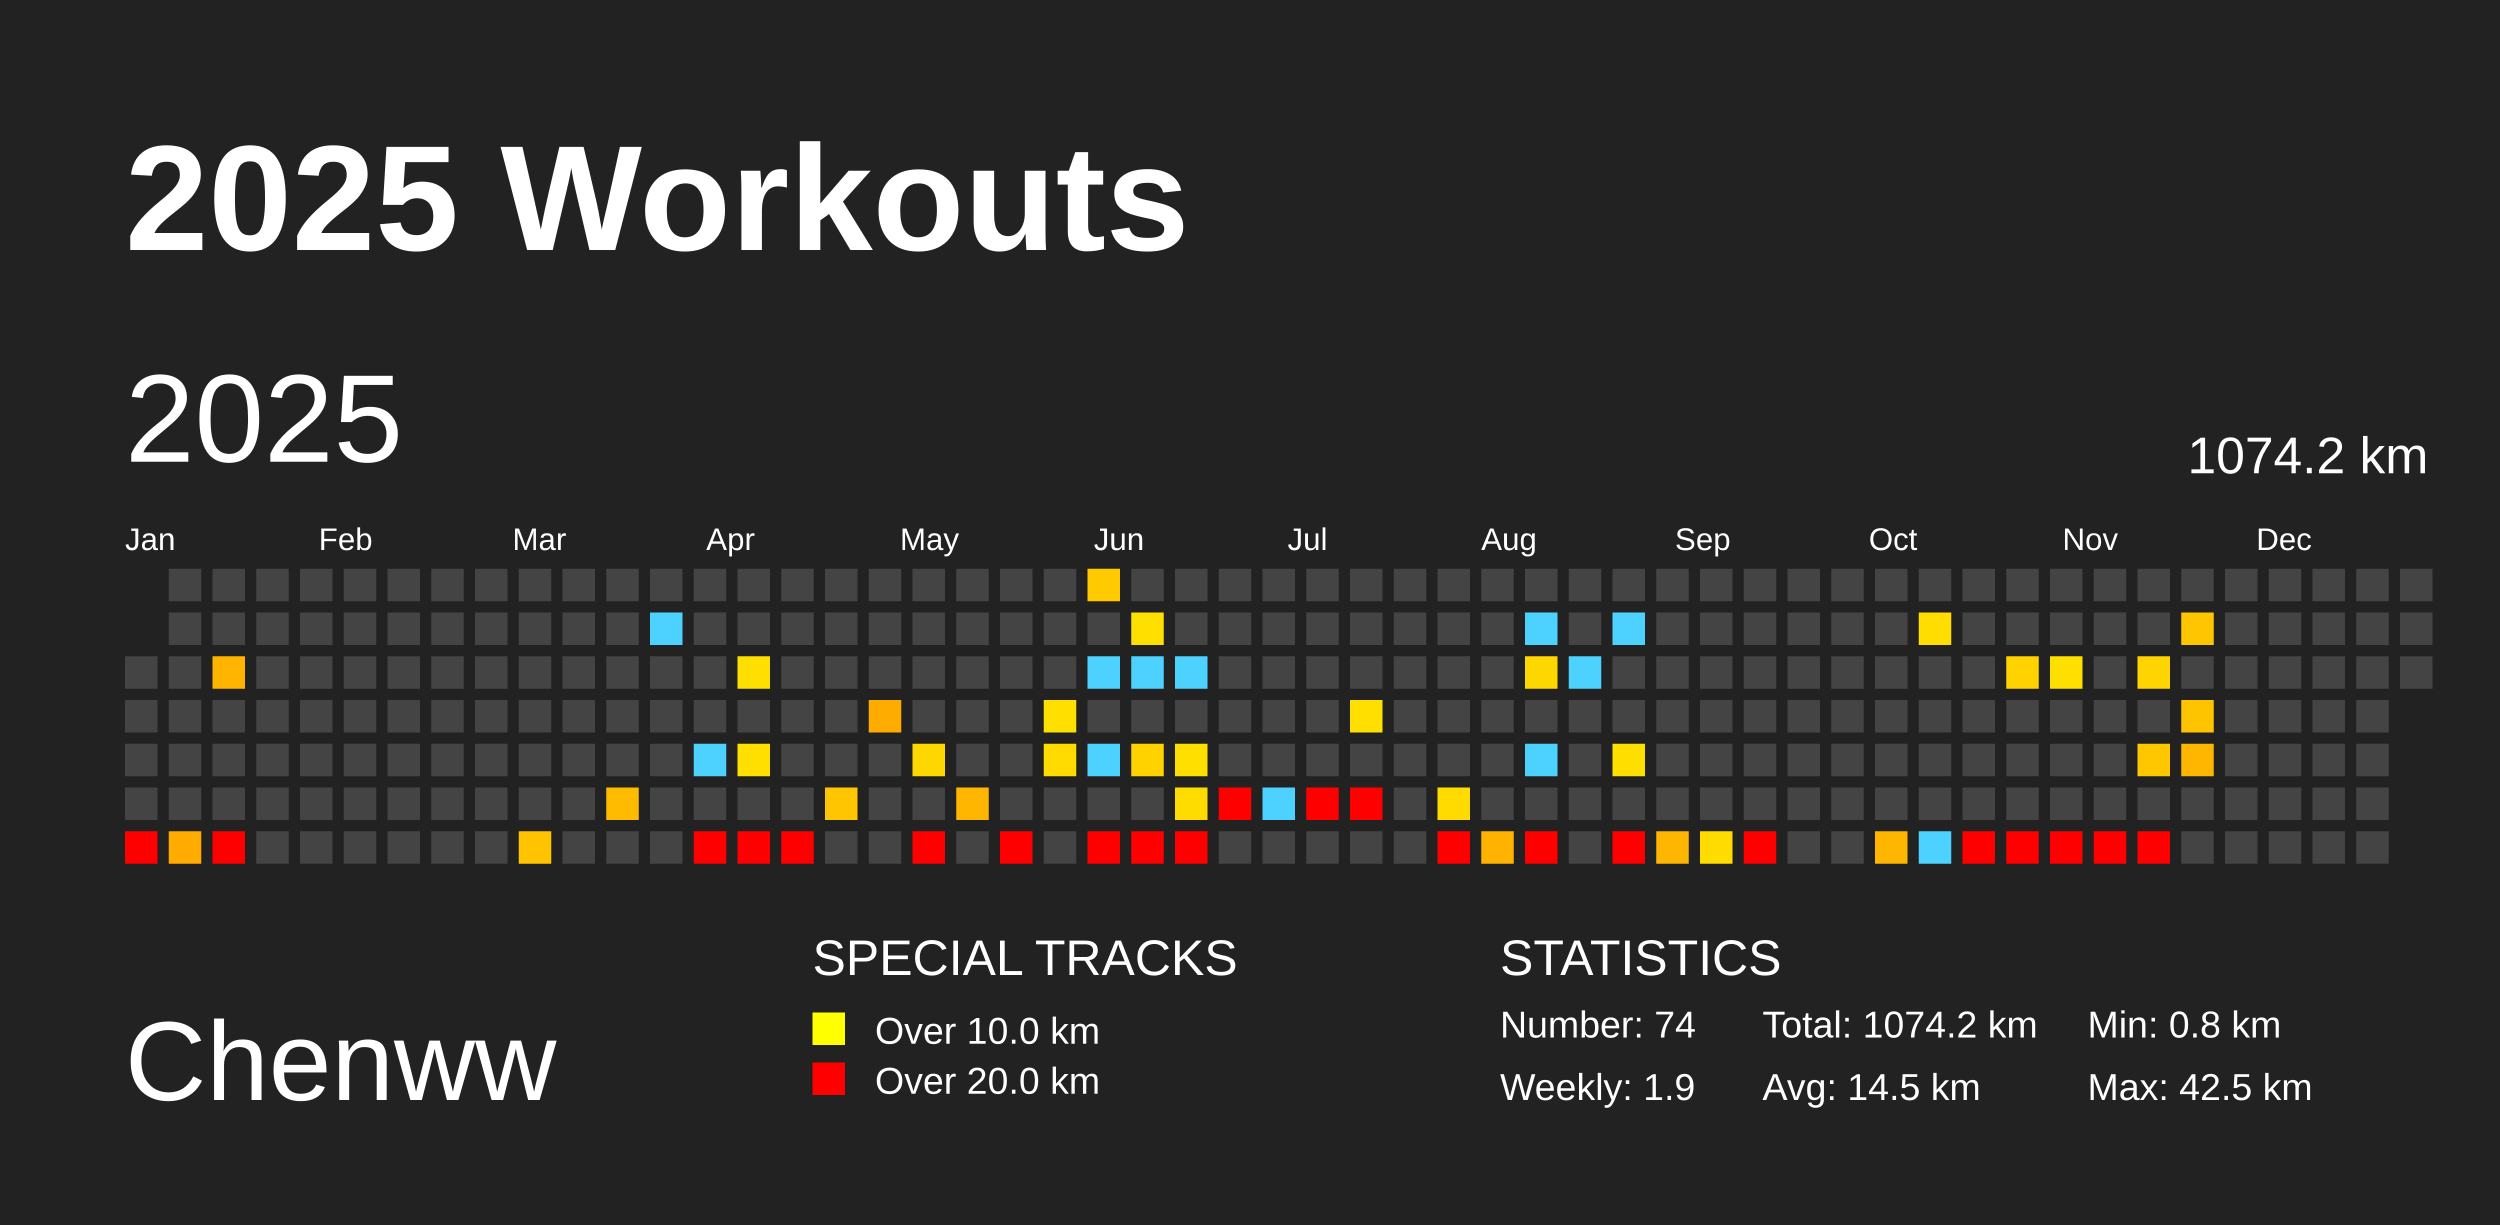
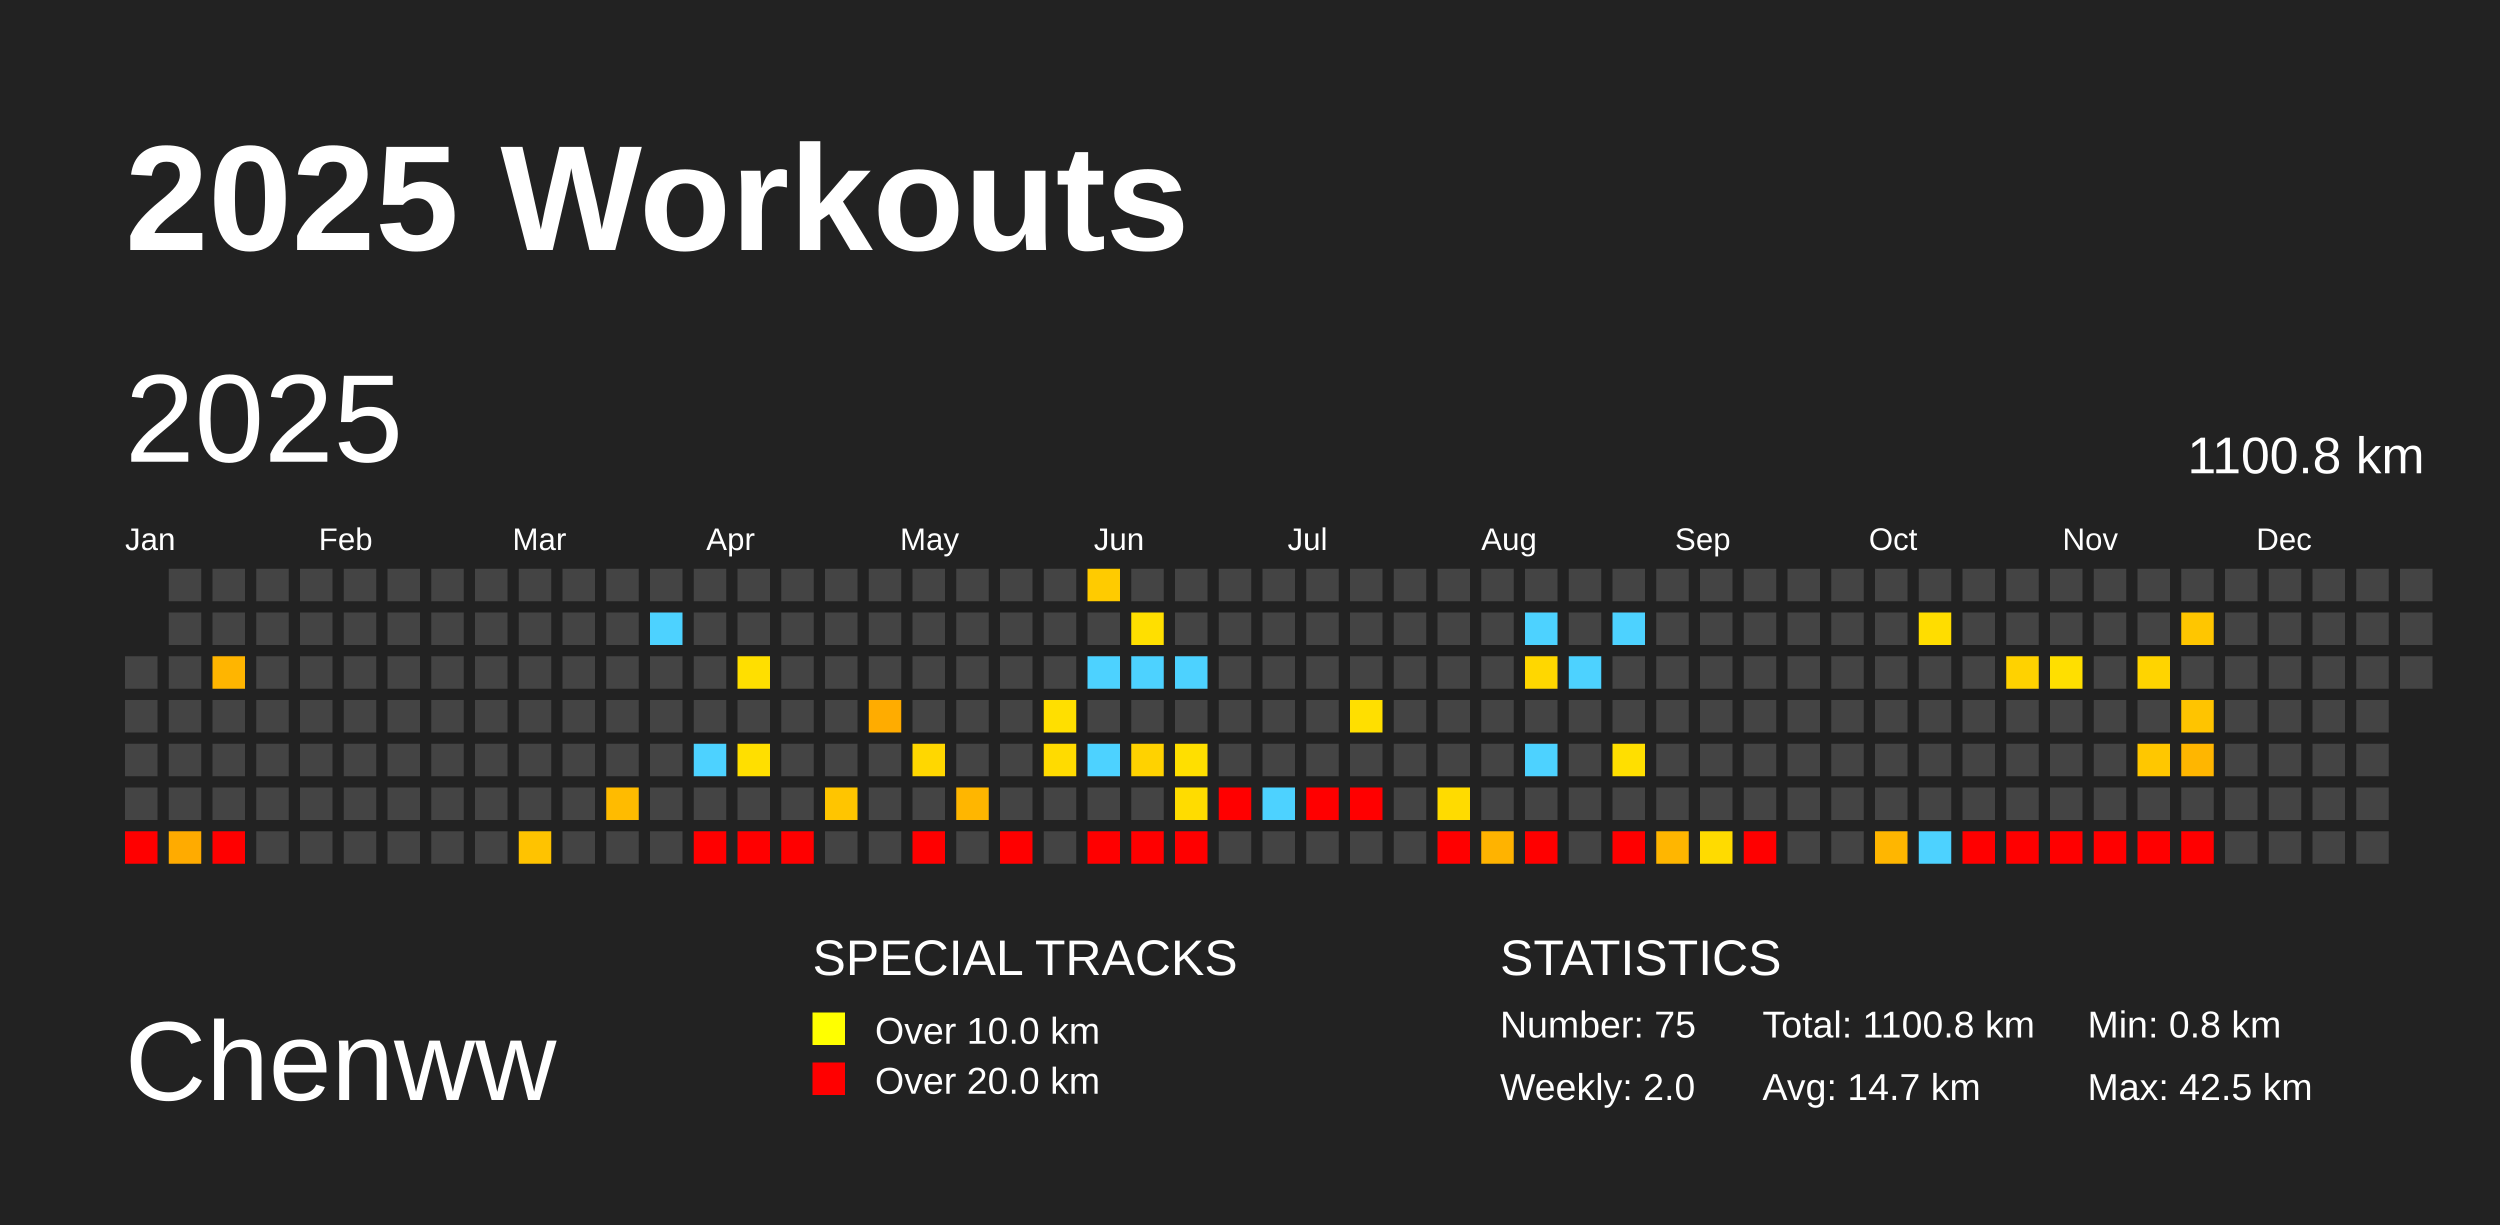
<svg xmlns="http://www.w3.org/2000/svg" baseProfile="full" height="98mm" version="1.1" viewBox="0,0,200,98" width="200mm">
  <defs />
  <rect fill="#222222" height="98" width="200" x="0" y="0" />
  <text fill="#FFFFFF" style="font-size:12px; font-family:Arial; font-weight:bold;" x="10" y="20">2025 Workouts</text>
  <text fill="#FFFFFF" style="font-size:9px; font-family:Arial" x="10" y="88">Chenww</text>
  <text fill="#FFFFFF" style="font-size:4px; font-family:Arial" x="65" y="78">SPECIAL TRACKS</text>
  <rect fill="yellow" height="2.6" width="2.6" x="65" y="81" />
  <text fill="#FFFFFF" style="font-size:3px; font-family:Arial" x="70" y="83.5">Over 10.0 km</text>
  <rect fill="red" height="2.6" width="2.6" x="65" y="85" />
  <text fill="#FFFFFF" style="font-size:3px; font-family:Arial" x="70" y="87.5">Over 20.0 km</text>
  <text fill="#FFFFFF" style="font-size:4px; font-family:Arial" x="120" y="78">STATISTICS</text>
-   <text fill="#FFFFFF" style="font-size:3px; font-family:Arial" x="120" y="83">Number: 74</text>
-   <text fill="#FFFFFF" style="font-size:3px; font-family:Arial" x="120" y="88">Weekly: 1.9</text>
-   <text fill="#FFFFFF" style="font-size:3px; font-family:Arial" x="141" y="83">Total: 1074.2 km</text>
-   <text fill="#FFFFFF" style="font-size:3px; font-family:Arial" x="141" y="88">Avg: 14.5 km</text>
+   <text fill="#FFFFFF" style="font-size:3px; font-family:Arial" x="120" y="83">Number: 75</text>
+   <text fill="#FFFFFF" style="font-size:3px; font-family:Arial" x="120" y="88">Weekly: 2.0</text>
+   <text fill="#FFFFFF" style="font-size:3px; font-family:Arial" x="141" y="83">Total: 1100.8 km</text>
+   <text fill="#FFFFFF" style="font-size:3px; font-family:Arial" x="141" y="88">Avg: 14.7 km</text>
  <text fill="#FFFFFF" style="font-size:3px; font-family:Arial" x="167" y="83">Min: 0.8 km</text>
  <text fill="#FFFFFF" style="font-size:3px; font-family:Arial" x="167" y="88">Max: 42.5 km</text>
  <text dominant-baseline="hanging" fill="#FFFFFF" style="font-size:10.0px; font-family:Arial;" x="10" y="30">2025</text>
-   <text dominant-baseline="hanging" fill="#FFFFFF" style="font-size:4.125px; font-family:Arial;" x="175" y="35">1074.2 km</text>
+   <text dominant-baseline="hanging" fill="#FFFFFF" style="font-size:4.125px; font-family:Arial;" x="175" y="35">1100.8 km</text>
  <text fill="#FFFFFF" style="font-size:2.5px; font-family:Arial" x="10.0" y="44">Jan</text>
  <text fill="#FFFFFF" style="font-size:2.5px; font-family:Arial" x="25.5" y="44">Feb</text>
  <text fill="#FFFFFF" style="font-size:2.5px; font-family:Arial" x="41.0" y="44">Mar</text>
  <text fill="#FFFFFF" style="font-size:2.5px; font-family:Arial" x="56.5" y="44">Apr</text>
  <text fill="#FFFFFF" style="font-size:2.5px; font-family:Arial" x="72.0" y="44">May</text>
  <text fill="#FFFFFF" style="font-size:2.5px; font-family:Arial" x="87.5" y="44">Jun</text>
  <text fill="#FFFFFF" style="font-size:2.5px; font-family:Arial" x="103.0" y="44">Jul</text>
  <text fill="#FFFFFF" style="font-size:2.5px; font-family:Arial" x="118.5" y="44">Aug</text>
  <text fill="#FFFFFF" style="font-size:2.5px; font-family:Arial" x="134.0" y="44">Sep</text>
  <text fill="#FFFFFF" style="font-size:2.5px; font-family:Arial" x="149.5" y="44">Oct</text>
  <text fill="#FFFFFF" style="font-size:2.5px; font-family:Arial" x="165.0" y="44">Nov</text>
  <text fill="#FFFFFF" style="font-size:2.5px; font-family:Arial" x="180.5" y="44">Dec</text>
  <rect fill="#444444" height="2.6" width="2.6" x="10.0" y="52.5" />
  <rect fill="#444444" height="2.6" width="2.6" x="10.0" y="56.0" />
  <rect fill="#444444" height="2.6" width="2.6" x="10.0" y="59.5" />
  <rect fill="#444444" height="2.6" width="2.6" x="10.0" y="63.0" />
  <rect fill="red" height="2.6" width="2.6" x="10.0" y="66.5" />
  <rect fill="#444444" height="2.6" width="2.6" x="13.5" y="45.5" />
  <rect fill="#444444" height="2.6" width="2.6" x="13.5" y="49.0" />
  <rect fill="#444444" height="2.6" width="2.6" x="13.5" y="52.5" />
  <rect fill="#444444" height="2.6" width="2.6" x="13.5" y="56.0" />
  <rect fill="#444444" height="2.6" width="2.6" x="13.5" y="59.5" />
  <rect fill="#444444" height="2.6" width="2.6" x="13.5" y="63.0" />
  <rect fill="#ffab00" height="2.6" width="2.6" x="13.5" y="66.5" />
  <rect fill="#444444" height="2.6" width="2.6" x="17.0" y="45.5" />
  <rect fill="#444444" height="2.6" width="2.6" x="17.0" y="49.0" />
  <rect fill="#ffb500" height="2.6" width="2.6" x="17.0" y="52.5" />
  <rect fill="#444444" height="2.6" width="2.6" x="17.0" y="56.0" />
  <rect fill="#444444" height="2.6" width="2.6" x="17.0" y="59.5" />
  <rect fill="#444444" height="2.6" width="2.6" x="17.0" y="63.0" />
  <rect fill="red" height="2.6" width="2.6" x="17.0" y="66.5" />
  <rect fill="#444444" height="2.6" width="2.6" x="20.5" y="45.5" />
  <rect fill="#444444" height="2.6" width="2.6" x="20.5" y="49.0" />
  <rect fill="#444444" height="2.6" width="2.6" x="20.5" y="52.5" />
  <rect fill="#444444" height="2.6" width="2.6" x="20.5" y="56.0" />
  <rect fill="#444444" height="2.6" width="2.6" x="20.5" y="59.5" />
  <rect fill="#444444" height="2.6" width="2.6" x="20.5" y="63.0" />
  <rect fill="#444444" height="2.6" width="2.6" x="20.5" y="66.5" />
  <rect fill="#444444" height="2.6" width="2.6" x="24.0" y="45.5" />
  <rect fill="#444444" height="2.6" width="2.6" x="24.0" y="49.0" />
  <rect fill="#444444" height="2.6" width="2.6" x="24.0" y="52.5" />
  <rect fill="#444444" height="2.6" width="2.6" x="24.0" y="56.0" />
  <rect fill="#444444" height="2.6" width="2.6" x="24.0" y="59.5" />
  <rect fill="#444444" height="2.6" width="2.6" x="24.0" y="63.0" />
  <rect fill="#444444" height="2.6" width="2.6" x="24.0" y="66.5" />
  <rect fill="#444444" height="2.6" width="2.6" x="27.5" y="45.5" />
  <rect fill="#444444" height="2.6" width="2.6" x="27.5" y="49.0" />
  <rect fill="#444444" height="2.6" width="2.6" x="27.5" y="52.5" />
  <rect fill="#444444" height="2.6" width="2.6" x="27.5" y="56.0" />
  <rect fill="#444444" height="2.6" width="2.6" x="27.5" y="59.5" />
  <rect fill="#444444" height="2.6" width="2.6" x="27.5" y="63.0" />
  <rect fill="#444444" height="2.6" width="2.6" x="27.5" y="66.5" />
  <rect fill="#444444" height="2.6" width="2.6" x="31.0" y="45.5" />
  <rect fill="#444444" height="2.6" width="2.6" x="31.0" y="49.0" />
  <rect fill="#444444" height="2.6" width="2.6" x="31.0" y="52.5" />
  <rect fill="#444444" height="2.6" width="2.6" x="31.0" y="56.0" />
  <rect fill="#444444" height="2.6" width="2.6" x="31.0" y="59.5" />
  <rect fill="#444444" height="2.6" width="2.6" x="31.0" y="63.0" />
  <rect fill="#444444" height="2.6" width="2.6" x="31.0" y="66.5" />
  <rect fill="#444444" height="2.6" width="2.6" x="34.5" y="45.5" />
  <rect fill="#444444" height="2.6" width="2.6" x="34.5" y="49.0" />
  <rect fill="#444444" height="2.6" width="2.6" x="34.5" y="52.5" />
  <rect fill="#444444" height="2.6" width="2.6" x="34.5" y="56.0" />
  <rect fill="#444444" height="2.6" width="2.6" x="34.5" y="59.5" />
  <rect fill="#444444" height="2.6" width="2.6" x="34.5" y="63.0" />
  <rect fill="#444444" height="2.6" width="2.6" x="34.5" y="66.5" />
  <rect fill="#444444" height="2.6" width="2.6" x="38.0" y="45.5" />
  <rect fill="#444444" height="2.6" width="2.6" x="38.0" y="49.0" />
  <rect fill="#444444" height="2.6" width="2.6" x="38.0" y="52.5" />
  <rect fill="#444444" height="2.6" width="2.6" x="38.0" y="56.0" />
  <rect fill="#444444" height="2.6" width="2.6" x="38.0" y="59.5" />
  <rect fill="#444444" height="2.6" width="2.6" x="38.0" y="63.0" />
  <rect fill="#444444" height="2.6" width="2.6" x="38.0" y="66.5" />
  <rect fill="#444444" height="2.6" width="2.6" x="41.5" y="45.5" />
  <rect fill="#444444" height="2.6" width="2.6" x="41.5" y="49.0" />
  <rect fill="#444444" height="2.6" width="2.6" x="41.5" y="52.5" />
  <rect fill="#444444" height="2.6" width="2.6" x="41.5" y="56.0" />
  <rect fill="#444444" height="2.6" width="2.6" x="41.5" y="59.5" />
  <rect fill="#444444" height="2.6" width="2.6" x="41.5" y="63.0" />
  <rect fill="#ffc300" height="2.6" width="2.6" x="41.5" y="66.5" />
  <rect fill="#444444" height="2.6" width="2.6" x="45.0" y="45.5" />
  <rect fill="#444444" height="2.6" width="2.6" x="45.0" y="49.0" />
  <rect fill="#444444" height="2.6" width="2.6" x="45.0" y="52.5" />
  <rect fill="#444444" height="2.6" width="2.6" x="45.0" y="56.0" />
  <rect fill="#444444" height="2.6" width="2.6" x="45.0" y="59.5" />
  <rect fill="#444444" height="2.6" width="2.6" x="45.0" y="63.0" />
  <rect fill="#444444" height="2.6" width="2.6" x="45.0" y="66.5" />
  <rect fill="#444444" height="2.6" width="2.6" x="48.5" y="45.5" />
  <rect fill="#444444" height="2.6" width="2.6" x="48.5" y="49.0" />
  <rect fill="#444444" height="2.6" width="2.6" x="48.5" y="52.5" />
  <rect fill="#444444" height="2.6" width="2.6" x="48.5" y="56.0" />
  <rect fill="#444444" height="2.6" width="2.6" x="48.5" y="59.5" />
  <rect fill="#ffbb00" height="2.6" width="2.6" x="48.5" y="63.0" />
  <rect fill="#444444" height="2.6" width="2.6" x="48.5" y="66.5" />
  <rect fill="#444444" height="2.6" width="2.6" x="52.0" y="45.5" />
  <rect fill="#4dd2ff" height="2.6" width="2.6" x="52.0" y="49.0" />
  <rect fill="#444444" height="2.6" width="2.6" x="52.0" y="52.5" />
  <rect fill="#444444" height="2.6" width="2.6" x="52.0" y="56.0" />
  <rect fill="#444444" height="2.6" width="2.6" x="52.0" y="59.5" />
  <rect fill="#444444" height="2.6" width="2.6" x="52.0" y="63.0" />
  <rect fill="#444444" height="2.6" width="2.6" x="52.0" y="66.5" />
  <rect fill="#444444" height="2.6" width="2.6" x="55.5" y="45.5" />
  <rect fill="#444444" height="2.6" width="2.6" x="55.5" y="49.0" />
  <rect fill="#444444" height="2.6" width="2.6" x="55.5" y="52.5" />
  <rect fill="#444444" height="2.6" width="2.6" x="55.5" y="56.0" />
  <rect fill="#4dd2ff" height="2.6" width="2.6" x="55.5" y="59.5" />
  <rect fill="#444444" height="2.6" width="2.6" x="55.5" y="63.0" />
  <rect fill="red" height="2.6" width="2.6" x="55.5" y="66.5" />
  <rect fill="#444444" height="2.6" width="2.6" x="59.0" y="45.5" />
  <rect fill="#444444" height="2.6" width="2.6" x="59.0" y="49.0" />
  <rect fill="#ffdf00" height="2.6" width="2.6" x="59.0" y="52.5" />
  <rect fill="#444444" height="2.6" width="2.6" x="59.0" y="56.0" />
  <rect fill="#ffdf00" height="2.6" width="2.6" x="59.0" y="59.5" />
  <rect fill="#444444" height="2.6" width="2.6" x="59.0" y="63.0" />
  <rect fill="red" height="2.6" width="2.6" x="59.0" y="66.5" />
  <rect fill="#444444" height="2.6" width="2.6" x="62.5" y="45.5" />
  <rect fill="#444444" height="2.6" width="2.6" x="62.5" y="49.0" />
  <rect fill="#444444" height="2.6" width="2.6" x="62.5" y="52.5" />
  <rect fill="#444444" height="2.6" width="2.6" x="62.5" y="56.0" />
  <rect fill="#444444" height="2.6" width="2.6" x="62.5" y="59.5" />
  <rect fill="#444444" height="2.6" width="2.6" x="62.5" y="63.0" />
  <rect fill="red" height="2.6" width="2.6" x="62.5" y="66.5" />
  <rect fill="#444444" height="2.6" width="2.6" x="66.0" y="45.5" />
  <rect fill="#444444" height="2.6" width="2.6" x="66.0" y="49.0" />
  <rect fill="#444444" height="2.6" width="2.6" x="66.0" y="52.5" />
  <rect fill="#444444" height="2.6" width="2.6" x="66.0" y="56.0" />
  <rect fill="#444444" height="2.6" width="2.6" x="66.0" y="59.5" />
  <rect fill="#ffc500" height="2.6" width="2.6" x="66.0" y="63.0" />
  <rect fill="#444444" height="2.6" width="2.6" x="66.0" y="66.5" />
  <rect fill="#444444" height="2.6" width="2.6" x="69.5" y="45.5" />
  <rect fill="#444444" height="2.6" width="2.6" x="69.5" y="49.0" />
  <rect fill="#444444" height="2.6" width="2.6" x="69.5" y="52.5" />
  <rect fill="#ffac00" height="2.6" width="2.6" x="69.5" y="56.0" />
  <rect fill="#444444" height="2.6" width="2.6" x="69.5" y="59.5" />
  <rect fill="#444444" height="2.6" width="2.6" x="69.5" y="63.0" />
  <rect fill="#444444" height="2.6" width="2.6" x="69.5" y="66.5" />
  <rect fill="#444444" height="2.6" width="2.6" x="73.0" y="45.5" />
  <rect fill="#444444" height="2.6" width="2.6" x="73.0" y="49.0" />
  <rect fill="#444444" height="2.6" width="2.6" x="73.0" y="52.5" />
  <rect fill="#444444" height="2.6" width="2.6" x="73.0" y="56.0" />
  <rect fill="#ffd700" height="2.6" width="2.6" x="73.0" y="59.5" />
  <rect fill="#444444" height="2.6" width="2.6" x="73.0" y="63.0" />
  <rect fill="red" height="2.6" width="2.6" x="73.0" y="66.5" />
  <rect fill="#444444" height="2.6" width="2.6" x="76.5" y="45.5" />
  <rect fill="#444444" height="2.6" width="2.6" x="76.5" y="49.0" />
  <rect fill="#444444" height="2.6" width="2.6" x="76.5" y="52.5" />
  <rect fill="#444444" height="2.6" width="2.6" x="76.5" y="56.0" />
  <rect fill="#444444" height="2.6" width="2.6" x="76.5" y="59.5" />
  <rect fill="#ffb600" height="2.6" width="2.6" x="76.5" y="63.0" />
  <rect fill="#444444" height="2.6" width="2.6" x="76.5" y="66.5" />
  <rect fill="#444444" height="2.6" width="2.6" x="80.0" y="45.5" />
  <rect fill="#444444" height="2.6" width="2.6" x="80.0" y="49.0" />
  <rect fill="#444444" height="2.6" width="2.6" x="80.0" y="52.5" />
  <rect fill="#444444" height="2.6" width="2.6" x="80.0" y="56.0" />
  <rect fill="#444444" height="2.6" width="2.6" x="80.0" y="59.5" />
  <rect fill="#444444" height="2.6" width="2.6" x="80.0" y="63.0" />
  <rect fill="red" height="2.6" width="2.6" x="80.0" y="66.5" />
  <rect fill="#444444" height="2.6" width="2.6" x="83.5" y="45.5" />
  <rect fill="#444444" height="2.6" width="2.6" x="83.5" y="49.0" />
  <rect fill="#444444" height="2.6" width="2.6" x="83.5" y="52.5" />
  <rect fill="#ffdf00" height="2.6" width="2.6" x="83.5" y="56.0" />
  <rect fill="#ffdb00" height="2.6" width="2.6" x="83.5" y="59.5" />
  <rect fill="#444444" height="2.6" width="2.6" x="83.5" y="63.0" />
  <rect fill="#444444" height="2.6" width="2.6" x="83.5" y="66.5" />
  <rect fill="#ffcb00" height="2.6" width="2.6" x="87.0" y="45.5" />
  <rect fill="#444444" height="2.6" width="2.6" x="87.0" y="49.0" />
  <rect fill="#4dd2ff" height="2.6" width="2.6" x="87.0" y="52.5" />
  <rect fill="#444444" height="2.6" width="2.6" x="87.0" y="56.0" />
  <rect fill="#4dd2ff" height="2.6" width="2.6" x="87.0" y="59.5" />
  <rect fill="#444444" height="2.6" width="2.6" x="87.0" y="63.0" />
  <rect fill="red" height="2.6" width="2.6" x="87.0" y="66.5" />
  <rect fill="#444444" height="2.6" width="2.6" x="90.5" y="45.5" />
  <rect fill="#ffdf00" height="2.6" width="2.6" x="90.5" y="49.0" />
  <rect fill="#4dd2ff" height="2.6" width="2.6" x="90.5" y="52.5" />
  <rect fill="#444444" height="2.6" width="2.6" x="90.5" y="56.0" />
  <rect fill="#ffd200" height="2.6" width="2.6" x="90.5" y="59.5" />
  <rect fill="#444444" height="2.6" width="2.6" x="90.5" y="63.0" />
  <rect fill="red" height="2.6" width="2.6" x="90.5" y="66.5" />
  <rect fill="#444444" height="2.6" width="2.6" x="94.0" y="45.5" />
  <rect fill="#444444" height="2.6" width="2.6" x="94.0" y="49.0" />
  <rect fill="#4dd2ff" height="2.6" width="2.6" x="94.0" y="52.5" />
  <rect fill="#444444" height="2.6" width="2.6" x="94.0" y="56.0" />
  <rect fill="#ffdf00" height="2.6" width="2.6" x="94.0" y="59.5" />
  <rect fill="#ffdc00" height="2.6" width="2.6" x="94.0" y="63.0" />
  <rect fill="red" height="2.6" width="2.6" x="94.0" y="66.5" />
  <rect fill="#444444" height="2.6" width="2.6" x="97.5" y="45.5" />
  <rect fill="#444444" height="2.6" width="2.6" x="97.5" y="49.0" />
  <rect fill="#444444" height="2.6" width="2.6" x="97.5" y="52.5" />
  <rect fill="#444444" height="2.6" width="2.6" x="97.5" y="56.0" />
  <rect fill="#444444" height="2.6" width="2.6" x="97.5" y="59.5" />
  <rect fill="red" height="2.6" width="2.6" x="97.5" y="63.0" />
  <rect fill="#444444" height="2.6" width="2.6" x="97.5" y="66.5" />
  <rect fill="#444444" height="2.6" width="2.6" x="101.0" y="45.5" />
  <rect fill="#444444" height="2.6" width="2.6" x="101.0" y="49.0" />
  <rect fill="#444444" height="2.6" width="2.6" x="101.0" y="52.5" />
  <rect fill="#444444" height="2.6" width="2.6" x="101.0" y="56.0" />
  <rect fill="#444444" height="2.6" width="2.6" x="101.0" y="59.5" />
  <rect fill="#4dd2ff" height="2.6" width="2.6" x="101.0" y="63.0" />
  <rect fill="#444444" height="2.6" width="2.6" x="101.0" y="66.5" />
  <rect fill="#444444" height="2.6" width="2.6" x="104.5" y="45.5" />
  <rect fill="#444444" height="2.6" width="2.6" x="104.5" y="49.0" />
  <rect fill="#444444" height="2.6" width="2.6" x="104.5" y="52.5" />
  <rect fill="#444444" height="2.6" width="2.6" x="104.5" y="56.0" />
  <rect fill="#444444" height="2.6" width="2.6" x="104.5" y="59.5" />
  <rect fill="red" height="2.6" width="2.6" x="104.5" y="63.0" />
  <rect fill="#444444" height="2.6" width="2.6" x="104.5" y="66.5" />
  <rect fill="#444444" height="2.6" width="2.6" x="108.0" y="45.5" />
  <rect fill="#444444" height="2.6" width="2.6" x="108.0" y="49.0" />
  <rect fill="#444444" height="2.6" width="2.6" x="108.0" y="52.5" />
  <rect fill="#ffdf00" height="2.6" width="2.6" x="108.0" y="56.0" />
  <rect fill="#444444" height="2.6" width="2.6" x="108.0" y="59.5" />
  <rect fill="red" height="2.6" width="2.6" x="108.0" y="63.0" />
  <rect fill="#444444" height="2.6" width="2.6" x="108.0" y="66.5" />
  <rect fill="#444444" height="2.6" width="2.6" x="111.5" y="45.5" />
  <rect fill="#444444" height="2.6" width="2.6" x="111.5" y="49.0" />
  <rect fill="#444444" height="2.6" width="2.6" x="111.5" y="52.5" />
  <rect fill="#444444" height="2.6" width="2.6" x="111.5" y="56.0" />
  <rect fill="#444444" height="2.6" width="2.6" x="111.5" y="59.5" />
  <rect fill="#444444" height="2.6" width="2.6" x="111.5" y="63.0" />
  <rect fill="#444444" height="2.6" width="2.6" x="111.5" y="66.5" />
  <rect fill="#444444" height="2.6" width="2.6" x="115.0" y="45.5" />
  <rect fill="#444444" height="2.6" width="2.6" x="115.0" y="49.0" />
  <rect fill="#444444" height="2.6" width="2.6" x="115.0" y="52.5" />
  <rect fill="#444444" height="2.6" width="2.6" x="115.0" y="56.0" />
  <rect fill="#444444" height="2.6" width="2.6" x="115.0" y="59.5" />
  <rect fill="#ffdb00" height="2.6" width="2.6" x="115.0" y="63.0" />
  <rect fill="red" height="2.6" width="2.6" x="115.0" y="66.5" />
  <rect fill="#444444" height="2.6" width="2.6" x="118.5" y="45.5" />
  <rect fill="#444444" height="2.6" width="2.6" x="118.5" y="49.0" />
  <rect fill="#444444" height="2.6" width="2.6" x="118.5" y="52.5" />
  <rect fill="#444444" height="2.6" width="2.6" x="118.5" y="56.0" />
  <rect fill="#444444" height="2.6" width="2.6" x="118.5" y="59.5" />
  <rect fill="#444444" height="2.6" width="2.6" x="118.5" y="63.0" />
  <rect fill="#ffb300" height="2.6" width="2.6" x="118.5" y="66.5" />
  <rect fill="#444444" height="2.6" width="2.6" x="122.0" y="45.5" />
  <rect fill="#4dd2ff" height="2.6" width="2.6" x="122.0" y="49.0" />
  <rect fill="#ffd700" height="2.6" width="2.6" x="122.0" y="52.5" />
  <rect fill="#444444" height="2.6" width="2.6" x="122.0" y="56.0" />
  <rect fill="#4dd2ff" height="2.6" width="2.6" x="122.0" y="59.5" />
  <rect fill="#444444" height="2.6" width="2.6" x="122.0" y="63.0" />
  <rect fill="red" height="2.6" width="2.6" x="122.0" y="66.5" />
  <rect fill="#444444" height="2.6" width="2.6" x="125.5" y="45.5" />
  <rect fill="#444444" height="2.6" width="2.6" x="125.5" y="49.0" />
  <rect fill="#4dd2ff" height="2.6" width="2.6" x="125.5" y="52.5" />
  <rect fill="#444444" height="2.6" width="2.6" x="125.5" y="56.0" />
  <rect fill="#444444" height="2.6" width="2.6" x="125.5" y="59.5" />
  <rect fill="#444444" height="2.6" width="2.6" x="125.5" y="63.0" />
  <rect fill="#444444" height="2.6" width="2.6" x="125.5" y="66.5" />
  <rect fill="#444444" height="2.6" width="2.6" x="129.0" y="45.5" />
  <rect fill="#4dd2ff" height="2.6" width="2.6" x="129.0" y="49.0" />
  <rect fill="#444444" height="2.6" width="2.6" x="129.0" y="52.5" />
  <rect fill="#444444" height="2.6" width="2.6" x="129.0" y="56.0" />
  <rect fill="#ffdf00" height="2.6" width="2.6" x="129.0" y="59.5" />
  <rect fill="#444444" height="2.6" width="2.6" x="129.0" y="63.0" />
  <rect fill="red" height="2.6" width="2.6" x="129.0" y="66.5" />
  <rect fill="#444444" height="2.6" width="2.6" x="132.5" y="45.5" />
  <rect fill="#444444" height="2.6" width="2.6" x="132.5" y="49.0" />
  <rect fill="#444444" height="2.6" width="2.6" x="132.5" y="52.5" />
  <rect fill="#444444" height="2.6" width="2.6" x="132.5" y="56.0" />
  <rect fill="#444444" height="2.6" width="2.6" x="132.5" y="59.5" />
  <rect fill="#444444" height="2.6" width="2.6" x="132.5" y="63.0" />
  <rect fill="#ffb600" height="2.6" width="2.6" x="132.5" y="66.5" />
  <rect fill="#444444" height="2.6" width="2.6" x="136.0" y="45.5" />
  <rect fill="#444444" height="2.6" width="2.6" x="136.0" y="49.0" />
  <rect fill="#444444" height="2.6" width="2.6" x="136.0" y="52.5" />
  <rect fill="#444444" height="2.6" width="2.6" x="136.0" y="56.0" />
  <rect fill="#444444" height="2.6" width="2.6" x="136.0" y="59.5" />
  <rect fill="#444444" height="2.6" width="2.6" x="136.0" y="63.0" />
  <rect fill="#ffdb00" height="2.6" width="2.6" x="136.0" y="66.5" />
  <rect fill="#444444" height="2.6" width="2.6" x="139.5" y="45.5" />
  <rect fill="#444444" height="2.6" width="2.6" x="139.5" y="49.0" />
  <rect fill="#444444" height="2.6" width="2.6" x="139.5" y="52.5" />
  <rect fill="#444444" height="2.6" width="2.6" x="139.5" y="56.0" />
  <rect fill="#444444" height="2.6" width="2.6" x="139.5" y="59.5" />
  <rect fill="#444444" height="2.6" width="2.6" x="139.5" y="63.0" />
  <rect fill="red" height="2.6" width="2.6" x="139.5" y="66.5" />
  <rect fill="#444444" height="2.6" width="2.6" x="143.0" y="45.5" />
  <rect fill="#444444" height="2.6" width="2.6" x="143.0" y="49.0" />
  <rect fill="#444444" height="2.6" width="2.6" x="143.0" y="52.5" />
  <rect fill="#444444" height="2.6" width="2.6" x="143.0" y="56.0" />
  <rect fill="#444444" height="2.6" width="2.6" x="143.0" y="59.5" />
  <rect fill="#444444" height="2.6" width="2.6" x="143.0" y="63.0" />
  <rect fill="#444444" height="2.6" width="2.6" x="143.0" y="66.5" />
  <rect fill="#444444" height="2.6" width="2.6" x="146.5" y="45.5" />
  <rect fill="#444444" height="2.6" width="2.6" x="146.5" y="49.0" />
  <rect fill="#444444" height="2.6" width="2.6" x="146.5" y="52.5" />
  <rect fill="#444444" height="2.6" width="2.6" x="146.5" y="56.0" />
  <rect fill="#444444" height="2.6" width="2.6" x="146.5" y="59.5" />
  <rect fill="#444444" height="2.6" width="2.6" x="146.5" y="63.0" />
  <rect fill="#444444" height="2.6" width="2.6" x="146.5" y="66.5" />
  <rect fill="#444444" height="2.6" width="2.6" x="150.0" y="45.5" />
  <rect fill="#444444" height="2.6" width="2.6" x="150.0" y="49.0" />
  <rect fill="#444444" height="2.6" width="2.6" x="150.0" y="52.5" />
  <rect fill="#444444" height="2.6" width="2.6" x="150.0" y="56.0" />
  <rect fill="#444444" height="2.6" width="2.6" x="150.0" y="59.5" />
  <rect fill="#444444" height="2.6" width="2.6" x="150.0" y="63.0" />
  <rect fill="#ffb600" height="2.6" width="2.6" x="150.0" y="66.5" />
  <rect fill="#444444" height="2.6" width="2.6" x="153.5" y="45.5" />
  <rect fill="#ffdd00" height="2.6" width="2.6" x="153.5" y="49.0" />
  <rect fill="#444444" height="2.6" width="2.6" x="153.5" y="52.5" />
  <rect fill="#444444" height="2.6" width="2.6" x="153.5" y="56.0" />
  <rect fill="#444444" height="2.6" width="2.6" x="153.5" y="59.5" />
  <rect fill="#444444" height="2.6" width="2.6" x="153.5" y="63.0" />
  <rect fill="#4dd2ff" height="2.6" width="2.6" x="153.5" y="66.5" />
  <rect fill="#444444" height="2.6" width="2.6" x="157.0" y="45.5" />
  <rect fill="#444444" height="2.6" width="2.6" x="157.0" y="49.0" />
  <rect fill="#444444" height="2.6" width="2.6" x="157.0" y="52.5" />
  <rect fill="#444444" height="2.6" width="2.6" x="157.0" y="56.0" />
  <rect fill="#444444" height="2.6" width="2.6" x="157.0" y="59.5" />
  <rect fill="#444444" height="2.6" width="2.6" x="157.0" y="63.0" />
  <rect fill="red" height="2.6" width="2.6" x="157.0" y="66.5" />
  <rect fill="#444444" height="2.6" width="2.6" x="160.5" y="45.5" />
  <rect fill="#444444" height="2.6" width="2.6" x="160.5" y="49.0" />
  <rect fill="#ffd200" height="2.6" width="2.6" x="160.5" y="52.5" />
  <rect fill="#444444" height="2.6" width="2.6" x="160.5" y="56.0" />
  <rect fill="#444444" height="2.6" width="2.6" x="160.5" y="59.5" />
  <rect fill="#444444" height="2.6" width="2.6" x="160.5" y="63.0" />
  <rect fill="red" height="2.6" width="2.6" x="160.5" y="66.5" />
  <rect fill="#444444" height="2.6" width="2.6" x="164.0" y="45.5" />
  <rect fill="#444444" height="2.6" width="2.6" x="164.0" y="49.0" />
  <rect fill="#ffdf00" height="2.6" width="2.6" x="164.0" y="52.5" />
  <rect fill="#444444" height="2.6" width="2.6" x="164.0" y="56.0" />
  <rect fill="#444444" height="2.6" width="2.6" x="164.0" y="59.5" />
  <rect fill="#444444" height="2.6" width="2.6" x="164.0" y="63.0" />
  <rect fill="red" height="2.6" width="2.6" x="164.0" y="66.5" />
  <rect fill="#444444" height="2.6" width="2.6" x="167.5" y="45.5" />
  <rect fill="#444444" height="2.6" width="2.6" x="167.5" y="49.0" />
  <rect fill="#444444" height="2.6" width="2.6" x="167.5" y="52.5" />
  <rect fill="#444444" height="2.6" width="2.6" x="167.5" y="56.0" />
  <rect fill="#444444" height="2.6" width="2.6" x="167.5" y="59.5" />
  <rect fill="#444444" height="2.6" width="2.6" x="167.5" y="63.0" />
  <rect fill="red" height="2.6" width="2.6" x="167.5" y="66.5" />
  <rect fill="#444444" height="2.6" width="2.6" x="171.0" y="45.5" />
  <rect fill="#444444" height="2.6" width="2.6" x="171.0" y="49.0" />
  <rect fill="#ffd400" height="2.6" width="2.6" x="171.0" y="52.5" />
  <rect fill="#444444" height="2.6" width="2.6" x="171.0" y="56.0" />
  <rect fill="#ffc700" height="2.6" width="2.6" x="171.0" y="59.5" />
  <rect fill="#444444" height="2.6" width="2.6" x="171.0" y="63.0" />
  <rect fill="red" height="2.6" width="2.6" x="171.0" y="66.5" />
  <rect fill="#444444" height="2.6" width="2.6" x="174.5" y="45.5" />
  <rect fill="#ffc600" height="2.6" width="2.6" x="174.5" y="49.0" />
  <rect fill="#444444" height="2.6" width="2.6" x="174.5" y="52.5" />
  <rect fill="#ffc400" height="2.6" width="2.6" x="174.5" y="56.0" />
  <rect fill="#ffb600" height="2.6" width="2.6" x="174.5" y="59.5" />
  <rect fill="#444444" height="2.6" width="2.6" x="174.5" y="63.0" />
-   <rect fill="#444444" height="2.6" width="2.6" x="174.5" y="66.5" />
+   <rect fill="red" height="2.6" width="2.6" x="174.5" y="66.5" />
  <rect fill="#444444" height="2.6" width="2.6" x="178.0" y="45.5" />
  <rect fill="#444444" height="2.6" width="2.6" x="178.0" y="49.0" />
  <rect fill="#444444" height="2.6" width="2.6" x="178.0" y="52.5" />
  <rect fill="#444444" height="2.6" width="2.6" x="178.0" y="56.0" />
  <rect fill="#444444" height="2.6" width="2.6" x="178.0" y="59.5" />
  <rect fill="#444444" height="2.6" width="2.6" x="178.0" y="63.0" />
  <rect fill="#444444" height="2.6" width="2.6" x="178.0" y="66.5" />
  <rect fill="#444444" height="2.6" width="2.6" x="181.5" y="45.5" />
  <rect fill="#444444" height="2.6" width="2.6" x="181.5" y="49.0" />
  <rect fill="#444444" height="2.6" width="2.6" x="181.5" y="52.5" />
  <rect fill="#444444" height="2.6" width="2.6" x="181.5" y="56.0" />
  <rect fill="#444444" height="2.6" width="2.6" x="181.5" y="59.5" />
  <rect fill="#444444" height="2.6" width="2.6" x="181.5" y="63.0" />
  <rect fill="#444444" height="2.6" width="2.6" x="181.5" y="66.5" />
  <rect fill="#444444" height="2.6" width="2.6" x="185.0" y="45.5" />
  <rect fill="#444444" height="2.6" width="2.6" x="185.0" y="49.0" />
  <rect fill="#444444" height="2.6" width="2.6" x="185.0" y="52.5" />
  <rect fill="#444444" height="2.6" width="2.6" x="185.0" y="56.0" />
  <rect fill="#444444" height="2.6" width="2.6" x="185.0" y="59.5" />
  <rect fill="#444444" height="2.6" width="2.6" x="185.0" y="63.0" />
  <rect fill="#444444" height="2.6" width="2.6" x="185.0" y="66.5" />
  <rect fill="#444444" height="2.6" width="2.6" x="188.5" y="45.5" />
  <rect fill="#444444" height="2.6" width="2.6" x="188.5" y="49.0" />
  <rect fill="#444444" height="2.6" width="2.6" x="188.5" y="52.5" />
  <rect fill="#444444" height="2.6" width="2.6" x="188.5" y="56.0" />
  <rect fill="#444444" height="2.6" width="2.6" x="188.5" y="59.5" />
  <rect fill="#444444" height="2.6" width="2.6" x="188.5" y="63.0" />
  <rect fill="#444444" height="2.6" width="2.6" x="188.5" y="66.5" />
  <rect fill="#444444" height="2.6" width="2.6" x="192.0" y="45.5" />
  <rect fill="#444444" height="2.6" width="2.6" x="192.0" y="49.0" />
  <rect fill="#444444" height="2.6" width="2.6" x="192.0" y="52.5" />
</svg>
